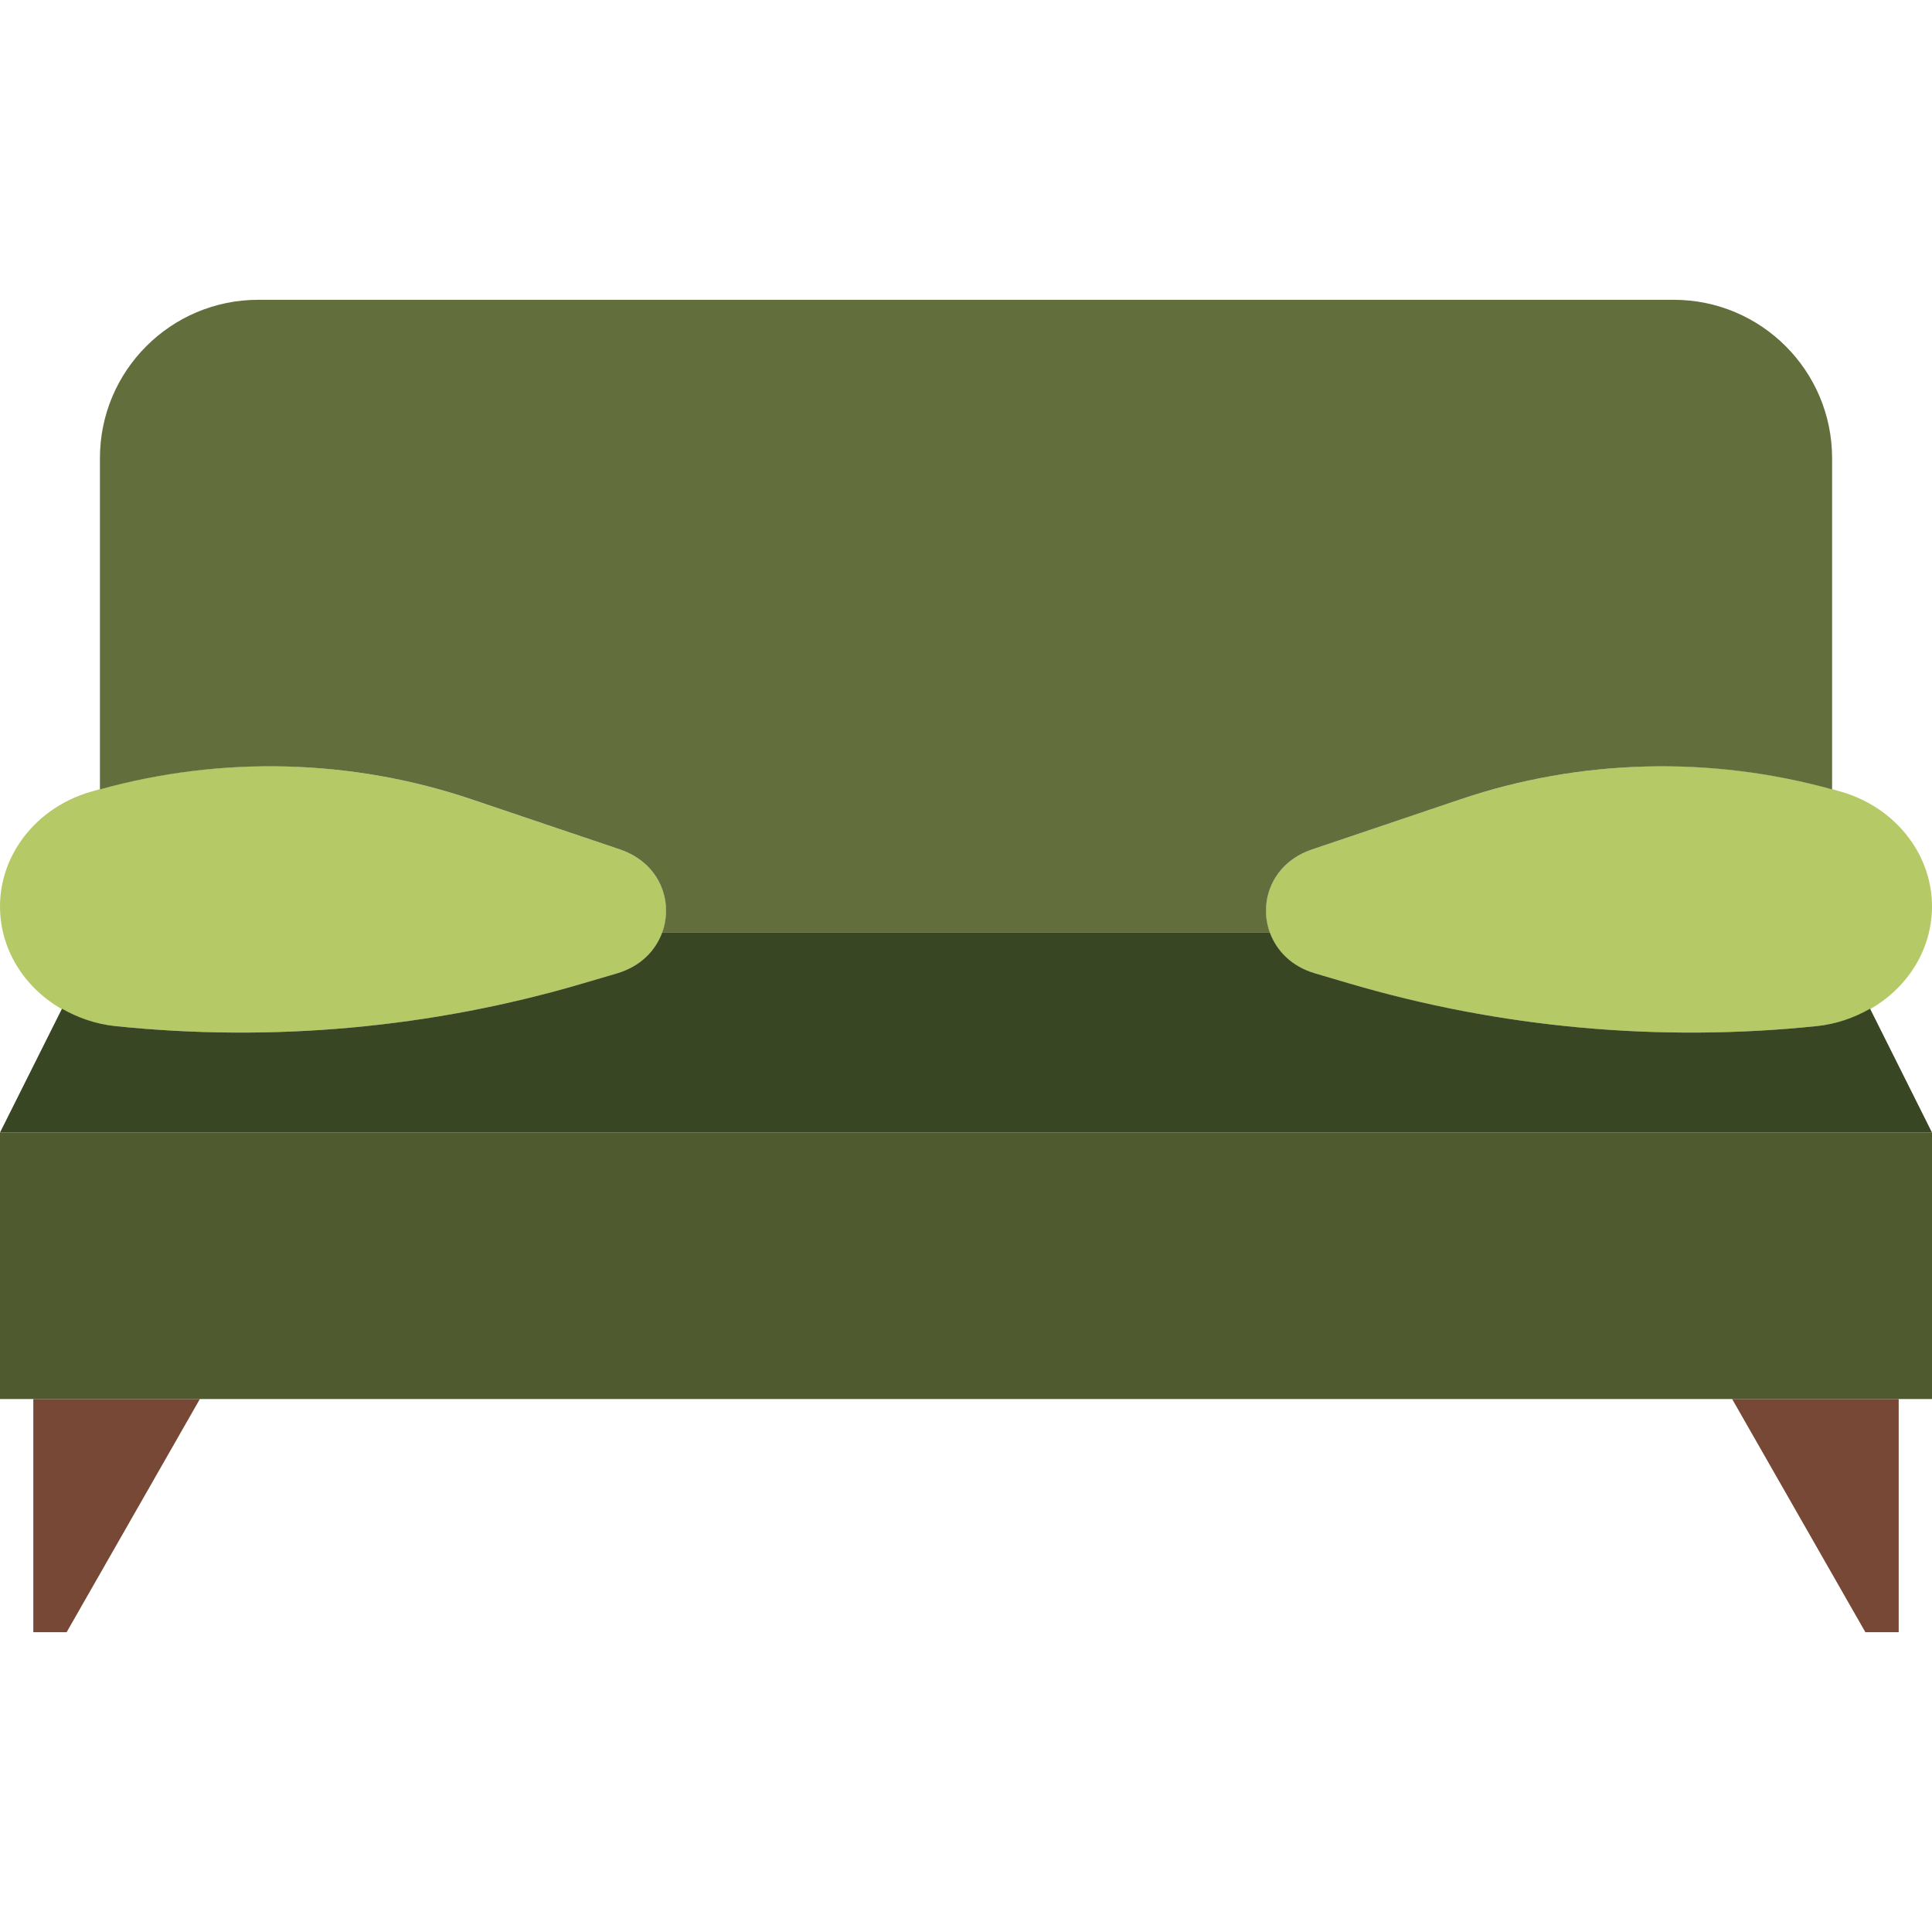
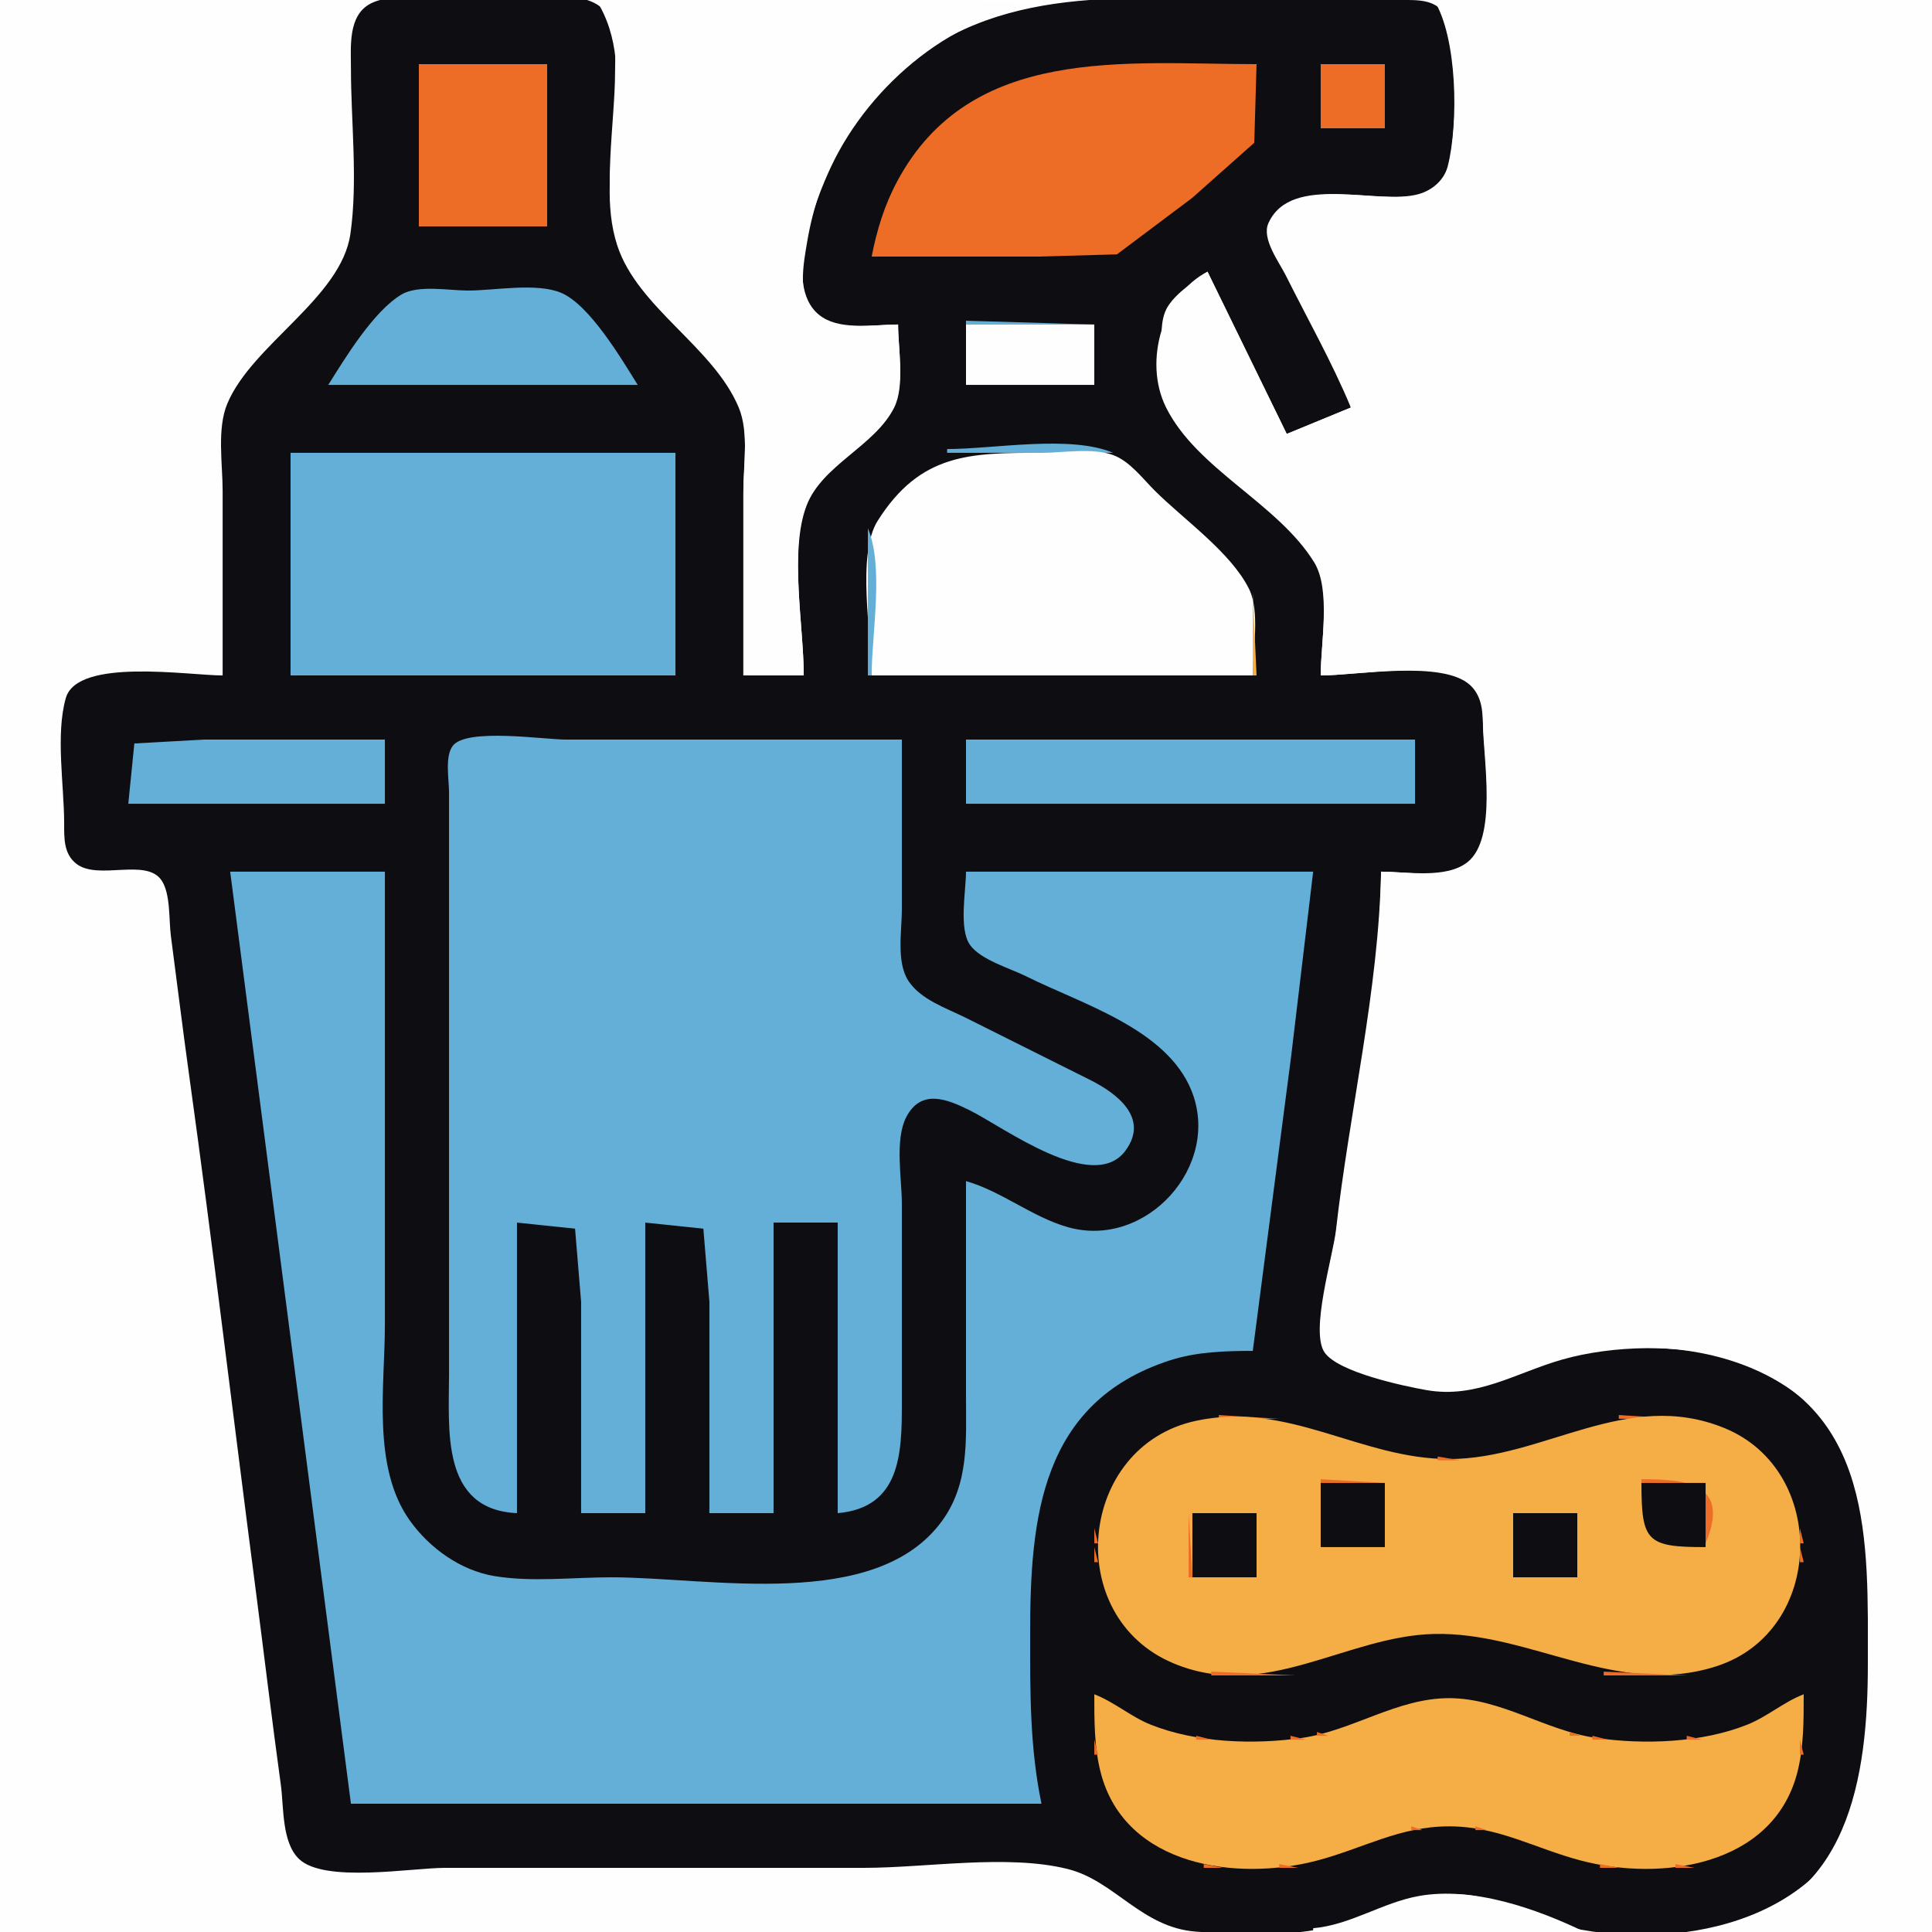
- <svg xmlns="http://www.w3.org/2000/svg" version="1.1" id="Capa_1" x="0px" y="0px" viewBox="0 0 58 58" style="enable-background:new 0 0 58 58;" xml:space="preserve">
-   <polygon style="fill:#774836;" points="56,49 57,49 57,42 52,42 " />
-   <polygon style="fill:#774836;" points="2,49 1,49 1,42 6,42 " />
-   <rect y="34" style="fill:#4F5A2F;" width="58" height="8" />
-   <path style="fill:#B6C967;" d="M54.541,30.805L54.541,30.805c1.763-0.183,3.169-1.45,3.42-3.08l0,0  c0.269-1.748-0.863-3.421-2.677-3.954l0,0c-3.733-1.098-7.751-1.02-11.431,0.223l-4.459,1.506c-1.901,0.642-1.844,3.156,0.084,3.723  l1.039,0.306C45.045,30.86,49.822,31.295,54.541,30.805z" />
-   <path style="fill:#B6C967;" d="M3.459,30.805L3.459,30.805c-1.763-0.183-3.169-1.45-3.42-3.08l0,0  c-0.269-1.748,0.863-3.421,2.677-3.954l0,0c3.733-1.098,7.751-1.02,11.431,0.223l4.459,1.506c1.901,0.642,1.844,3.156-0.084,3.723  l-1.039,0.306C12.955,30.86,8.178,31.295,3.459,30.805z" />
-   <path style="fill:#626F3D;" d="M14.147,23.993l4.459,1.506c1.204,0.407,1.617,1.563,1.272,2.501h18.245  c-0.345-0.938,0.068-2.095,1.272-2.501l4.459-1.506c3.587-1.211,7.495-1.308,11.147-0.295v-9.943C55,11.129,52.871,9,50.245,9H7.755  C5.129,9,3,11.129,3,13.755v9.943C6.652,22.685,10.56,22.781,14.147,23.993z" />
-   <path style="fill:#394624;" d="M56.141,30.282c-0.477,0.273-1.016,0.462-1.6,0.522c-4.719,0.49-9.497,0.055-14.023-1.277  l-1.039-0.306c-0.707-0.208-1.156-0.679-1.356-1.222H19.878c-0.2,0.543-0.649,1.014-1.356,1.222l-1.039,0.306  c-4.527,1.332-9.304,1.767-14.023,1.277c-0.584-0.061-1.123-0.25-1.6-0.522L0,34h58L56.141,30.282z" />
-   <g>
- </g>
-   <g>
- </g>
-   <g>
- </g>
-   <g>
- </g>
-   <g>
- </g>
-   <g>
- </g>
-   <g>
- </g>
-   <g>
- </g>
-   <g>
- </g>
-   <g>
- </g>
-   <g>
- </g>
-   <g>
- </g>
-   <g>
- </g>
-   <g>
- </g>
-   <g>
- </g>
+ <svg xmlns="http://www.w3.org/2000/svg" width="512" height="512">
+   <path style="fill:#fefefe; stroke:none;" d="M0 0L0 512L314 512L314 511C301.737 509.189 293.914 496.845 283 495.148C268.072 492.827 251.118 495 236 495L141 495L97 495C91.272 495 83.608 496.462 79.278 491.852C74.891 487.18 75.399 478.975 74.576 473C72.513 458.016 70.869 442.974 68.729 428C61.932 380.425 57.068 332.574 50.271 285C48.464 272.356 46.947 259.664 45.282 247C44.769 243.103 45.339 235.772 42.821 232.603C38.889 227.655 26.743 232.827 21.189 228.991C13.681 223.804 15.138 194.279 17.434 186.004C20.761 174.01 49.311 179 59 179L59 131C59 123.914 57.455 114.658 60.228 108C66.936 91.9 87.061 81.562 92.436 65C99.151 44.308 85.706 19.459 98 0L0 0z" />
+   <path style="fill:#0e0e12; stroke:none;" d="M59 179C50.044 179 20.478 174.235 17.434 185.015C14.706 194.674 16.98 207.974 17 218C17.008 221.991 16.793 226.332 20.344 228.991C26.138 233.329 38.793 227.301 42.821 233.318C45.24 236.932 44.727 243.78 45.282 248C46.903 260.332 48.418 272.681 50.13 285C56.423 330.268 61.814 375.679 67.718 421C69.976 438.329 72.039 455.688 74.424 473C75.237 478.909 74.625 488.285 79.278 492.682C86.046 499.076 109.03 495 118 495L229 495C245.523 495 266.999 491.312 283 495.318C295.376 498.416 302.569 510.851 317 511.91C328.351 512.742 341.943 513.351 353 510.522C364.79 507.505 374.417 501.469 387 502.039C398.25 502.549 408.016 509.407 419 511.384C450.306 517.019 489.445 506.469 494.7 470C496.417 458.081 495 445.038 495 433C495 420.297 496.715 406.297 493.087 394C482.91 359.503 441.697 351.278 411 360.888C392.115 366.8 382.331 370.853 363 363.204C359.723 361.907 354.013 361.18 351.643 358.437C347.292 353.401 353.378 332.494 354.155 326C357.886 294.837 365.74 262.371 366 231C372.753 231 384.271 233.193 389.772 228.486C396.926 222.364 393.115 199.751 392.996 191C392.947 187.348 392.696 183.373 389.606 180.894C382.086 174.861 359.419 179 350 179C350 170.44 352.868 155.461 348.258 148C336.504 128.981 308 119.353 308 95C308 90.592 307.051 84.904 309.603 81.039C312.068 77.308 316.461 74.623 320 72L341 115L358 108C354.517 95.911 346.869 84.244 341.247 73C339.481 69.468 334.674 63.196 336.816 59.17C343.968 45.733 365.477 54.755 376.999 51.428C380.227 50.495 382.833 48.322 383.682 44.995C385.946 36.12 386.686 13.555 383.397 5.019C381.332 -0.338 375.78 0.002 371 0L337 0C303.185 0 266.692 -5.411 239 18.3C225.398 29.947 216.873 46.477 213.921 64C212.938 69.834 211.078 79.079 216.228 83.486C221.415 87.924 231.653 86 238 86C238 92.102 239.75 101.444 236.972 107C231.861 117.222 217.868 122.2 213.742 133C209.057 145.266 213 165.871 213 179L197 179L197 130C197 122.914 198.545 113.658 195.772 107C189.064 90.9 168.939 80.562 163.564 64C159.469 51.382 163 32.273 163 19C163 13.415 164.005 5.4 158.856 1.603C151.521 -3.804 130.94 0 122 0C115.406 0 103.958 -2.187 98.058 1.028C92.199 4.22 93 12.375 93 18C92.999 32.232 94.878 47.92 92.856 62C90.417 78.979 66.768 91.303 60.228 107C57.455 113.658 59 122.914 59 130L59 179z" />
+   <path style="fill:#fefefe; stroke:none;" d="M158 0C170.294 19.459 156.849 44.308 163.564 65C168.939 81.562 189.064 91.9 195.772 108C198.546 114.658 197 123.914 197 131L197 179L213 179C213 166.142 209.152 146.016 213.742 134C217.868 123.2 231.861 118.222 236.972 108C239.86 102.224 238 92.35 238 86C231.955 86 223.378 87.528 218.044 84.142C206.702 76.941 215.956 53.206 220.32 44C230.615 22.285 253.344 3.014 278 1L242 0L158 0M380 0C386.189 9.838 386.575 32.537 383.682 43.999C382.743 47.721 379.613 50.389 376 51.428C365.188 54.535 342.125 45.755 336.133 59.17C334.294 63.287 338.976 69.445 340.753 73C346.542 84.579 353.025 96.051 358 108L341 115L320 72C308.38 77.932 302.819 95.583 309.028 108C317.252 124.448 338.588 133.353 348.258 149C352.753 156.275 350 170.663 350 179C359.489 179 382.342 174.847 389.606 181.573C392.578 184.325 392.944 188.192 392.996 192C393.121 201.188 396.847 222.218 388.891 228.486C383.217 232.956 372.785 231 366 231C365.35 262.506 357.568 294.669 354.05 326C353.287 332.798 347.123 352.832 351.042 358.437C354.696 363.661 371.88 367.303 378 368.385C391.3 370.736 401.75 363.794 414 360.298C427.345 356.49 445.723 356.028 459 360.36C496.705 372.661 495 408.675 495 441C495 470.345 490.252 505.646 454 511L454 512L512 512L512 0L380 0z" />
+   <path style="fill:#ed6c26; stroke:none;" d="M111 17L111 60L145 60L145 17L111 17M231 68L275 68L296 67.411L316 52.4L332.397 37.83L333 17C298.261 17 257.244 11.763 237.796 48C234.397 54.333 232.362 60.983 231 68M350 17L350 34L367 34L367 17L350 17z" />
+   <path style="fill:#64afd8; stroke:none;" d="M87 102L169 102C164.721 95.152 156.288 80.814 148.711 77.603C142.224 74.855 131 77 124 77C119.061 77 110.82 75.433 106.439 78.028C99.031 82.416 91.518 94.769 87 102M256 85L256 86L290 86L256 85z" />
+   <path style="fill:#fefefe; stroke:none;" d="M256 86L256 102L290 102L290 86L256 86z" />
+   <path style="fill:#64afd8; stroke:none;" d="M251 119L251 120L295 120C283.537 115.19 263.48 119 251 119M77 120L77 179L179 179L179 120L77 120z" />
+   <path style="fill:#fefefe; stroke:none;" d="M231 179L332 179C332 172.403 333.97 161.995 330.972 156C326.131 146.318 313.622 137.622 306 130C302.788 126.788 299.385 122.22 295 120.603C289.591 118.609 281.709 120 276 120C257.161 120 243.925 120.067 232.603 138C226.919 147.004 231 168.47 231 179z" />
+   <path style="fill:#64afd8; stroke:none;" d="M230 140L230 179L231 179C231 167.828 234.311 150.274 230 140z" />
+   <path style="fill:#f5ad46; stroke:none;" d="M332 157L332 179L333 179L332 157z" />
+   <path style="fill:#64afd8; stroke:none;" d="M34 213L102 213L102 196L54 196L35.603 197.028L34 213M137 401L137 324L152.397 325.603L154 345L154 401L171 401L171 324L186.397 325.603L188 345L188 401L205 401L205 324L222 324L222 401C238.648 399.535 239 385.202 239 372L239 319C239 312.392 237.061 302.012 240.179 296.019C244.118 288.447 251.053 291.296 257 294.248C266.048 298.739 289.77 316.541 298.293 304.891C304.624 296.238 295.953 289.749 289 286.248L256 269.753C250.885 267.196 244.011 264.943 240.742 259.957C237.485 254.988 239 246.676 239 241L239 196L150 196C144.199 196 123.778 192.868 120.028 197.603C117.825 200.385 119 206.672 119 210L119 243L119 364C119 378.778 116.718 400.06 137 401M256 196L256 213L375 213L375 196L256 196M61 231L93 478L276 478C272.876 462.859 273 448.433 273 433C273 402.427 275.732 371.648 310 360.52C317.051 358.23 324.657 358 332 358L342.155 280L348 231L256 231C256 236.035 254.06 246.112 257.028 250.363C259.835 254.384 267.723 256.615 272 258.753C286.649 266.078 309.101 272.595 315.742 289C323.8 308.903 303.766 331.105 283 325.211C273.488 322.512 265.514 315.741 256 313L256 370C256 381.592 256.867 393.078 249.699 402.996C232.212 427.194 188.16 418 162 418C151.979 418 140.892 419.326 131 417.674C122.045 416.179 113.861 410.294 108.637 403C98.492 388.833 102 367.423 102 351L102 231L61 231z" />
+   <path style="fill:#ed6c26; stroke:none;" d="M323 375L323 376L339 376L323 375M429 375L429 376L445 376L429 375M316 376L317 377L316 376z" />
+   <path style="fill:#f5ad46; stroke:none;" d="M317 376.518C285.664 383.203 281.395 428.431 311 440.801C335.432 451.009 356.627 433.589 380 433.015C405.573 432.387 428.798 450.074 455 441.532C483.642 432.195 484.519 389.699 457 378.454C431.054 367.852 409.098 386.66 384 386.66C360.556 386.66 341.578 371.274 317 376.518z" />
+   <path style="fill:#ed6c26; stroke:none;" d="M345.667 376.333L346.333 376.667L345.667 376.333M421.667 376.333L422.333 376.667L421.667 376.333M451 376L452 377L451 376M313 377L314 378L313 377M350 377L351 378L350 377M417 377L418 378L417 377M454 377L455 378L454 377M310 378L311 379L310 378M353 378L354 379L353 378M414 378L415 379L414 378M457 378L458 379L457 378M308 379L309 380L308 379M355 379L356 380L355 379M412 379L413 380L412 379M459 379L460 380L459 379M357 380L358 381L357 380M410 380L411 381L410 380M360 381L361 382L360 381M407 381L408 382L407 381M362 382L363 383L362 382M405 382L406 383L405 382M302 383L303 384L302 383M365 383L366 384L365 383M402 383L403 384L402 383M465 383L466 384L465 383M301 384L302 385L301 384M368 384L369 385L368 384M399 384L400 385L399 384M466 384L467 385L466 384M373.667 385.333L374.333 385.667L373.667 385.333M393.667 385.333L394.333 385.667L393.667 385.333M299 386L300 387L299 386M381 386L381 387L387 387L381 386M468 386L469 387L468 386M298 387L299 388L298 387M469 387L470 388L469 387M295 391L296 392L295 391M472 391L473 392L472 391M350 392L350 393L367 393L350 392M435 392L435 393L452 393L452 409C458.643 393.168 447.107 392 435 392M294 393L295 394L294 393z" />
+   <path style="fill:#0e0e12; stroke:none;" d="M350 393L350 410L367 410L367 393L350 393M435 393C435 408.578 436.422 410 452 410L452 393L435 393z" />
+   <path style="fill:#ed6c26; stroke:none;" d="M473 393L474 394L473 393M293 395L294 396L293 395M474 395L475 396L474 395M292 397L293 398L292 397M475 397L476 398L475 397M291 400L292 401L291 400M476 400L477 401L476 400M315 401L315 418L316 418L315 401z" />
+   <path style="fill:#0e0e12; stroke:none;" d="M316 401L316 418L333 418L333 401L316 401M401 401L401 418L418 418L418 401L401 401z" />
+   <path style="fill:#ed6c26; stroke:none;" d="M290 405L290 409L291 409L290 405M477 405L477 409L478 409L477 405M435 409L436 410L435 409M290 410L290 414L291 414L290 410M477 410L477 414L478 414L477 410M291 418L292 419L291 418M476 418L477 419L476 418M292 421L293 422L292 421M475 421L476 422L475 421M294 425L295 426L294 425M473 425L474 426L473 425M295 427L296 428L295 427M472 427L473 428L472 427M297 430L298 431L297 430M470 430L471 431L470 430M298 431L299 432L298 431M469 431L470 432L469 431M374.667 433.333L375.333 433.667L374.667 433.333M392.667 433.333L393.333 433.667L392.667 433.333M369 434L370 435L369 434M398 434L399 435L398 434M302 435L303 436L302 435M366 435L367 436L366 435M401 435L402 436L401 435M465 435L466 436L465 435M303 436L304 437L303 436M464 436L465 437L464 436M360 437L361 438L360 437M407 437L408 438L407 437M306 438L307 439L306 438M358 438L359 439L358 438M409 438L410 439L409 438M461 438L462 439L461 438M308 439L309 440L308 439M459 439L460 440L459 439M353 440L354 441L353 440M414 440L415 441L414 440M312 441L313 442L312 441M350 441L351 442L350 441M417 441L418 442L417 441M455 441L456 442L455 441M315.667 442.333L316.333 442.667L315.667 442.333M346.667 442.333L347.333 442.667L346.667 442.333M420.667 442.333L421.333 442.667L420.667 442.333M451.667 442.333L452.333 442.667L451.667 442.333M321 443L321 444L343 444L321 443M425 443L425 444L447 444L425 443M290 448L291 449L290 448M477 448L478 449L477 448z" />
+   <path style="fill:#f5ad46; stroke:none;" d="M290 449C290 455.934 289.967 463.246 291.764 470C298.313 494.607 327.787 498.645 349 493.076C361.249 489.86 370.91 484 384 484C397.091 484 406.751 489.86 419 493.076C440.213 498.645 469.687 494.607 476.236 470C478.034 463.246 478 455.934 478 449C472.667 451.051 468.348 454.947 463 457.074C450.956 461.864 435.759 462.404 423 460.572C409.545 458.64 397.792 450.029 384 450.029C370.208 450.029 358.455 458.64 345 460.572C332.241 462.404 317.044 461.864 305 457.074C299.652 454.947 295.333 451.051 290 449z" />
+   <path style="fill:#ed6c26; stroke:none;" d="M292 449L293 450L292 449M475 449L476 450L475 449M293 450L294 451L293 450M377.667 450.333L378.333 450.667L377.667 450.333M389.667 450.333L390.333 450.667L389.667 450.333M474 450L475 451L474 450M372.667 451.333L373.333 451.667L372.667 451.333M394.667 451.333L395.333 451.667L394.667 451.333M296 452L297 453L296 452M369 452L370 453L369 452M398 452L399 453L398 452M471 452L472 453L471 452M297 453L298 454L297 453M367 453L368 454L367 453M400 453L401 454L400 453M470 453L471 454L470 453M299 454L300 455L299 454M364 454L365 455L364 454M403 454L404 455L403 454M468 454L469 455L468 454M301 455L302 456L301 455M362 455L363 456L362 455M405 455L406 456L405 455M466 455L467 456L466 455M303 456L304 457L303 456M360 456L361 457L360 456M407 456L408 457L407 456M464 456L465 457L464 456M305 457L306 458L305 457M357 457L358 458L357 457M410 457L411 458L410 457M462 457L463 458L462 457M309 458L310 459L309 458M354 458L355 459L354 458M413 458L414 459L413 458M458 458L459 459L458 458M312.667 459.333L313.333 459.667L312.667 459.333M349 459L349 460L352 460L349 459M416 459L416 460L419 460L416 459M454.667 459.333L455.333 459.667L454.667 459.333M317 460L317 461L321 461L317 460M342 460L342 461L346 461L342 460M422 460L422 461L426 461L422 460M447 460L447 461L451 461L447 460M290 461L290 465L291 465L290 461M477 461L477 465L478 465L477 461M291 469L292 470L291 469M476 469L477 470L476 469M292 472L293 473L292 472M475 472L476 473L475 472M294 476L295 477L294 476M473 476L474 477L473 476M295 478L296 479L295 478M472 478L473 479L472 478M296 480L297 481L296 480M471 480L472 481L471 480M297 481L298 482L297 481M470 481L471 482L470 481M298 482L299 483L298 482M469 482L470 483L469 482M374 484L374 485L377 485L374 484M391 484L391 485L394 485L391 484M369.667 485.333L370.333 485.667L369.667 485.333M397.667 485.333L398.333 485.667L397.667 485.333M302 486L303 487L302 486M366 486L367 487L366 486M401 486L402 487L401 486M465 486L466 487L465 486M303 487L304 488L303 487M363 487L364 488L363 487M404 487L405 488L404 487M464 487L465 488L464 487M304 488L305 489L304 488M360 488L361 489L360 488M407 488L408 489L407 488M463 488L464 489L463 488M306 489L307 490L306 489M358 489L359 490L358 489M409 489L410 490L409 489M461 489L462 490L461 489M356 490L357 491L356 490M411 490L412 491L411 490M353 491L354 492L353 491M414 491L415 492L414 491M312 492L313 493L312 492M351 492L352 493L351 492M416 492L417 493L416 492M455 492L456 493L455 492M315 493L316 494L315 493M347.667 493.333L348.333 493.667L347.667 493.333M419.667 493.333L420.333 493.667L419.667 493.333M452 493L453 494L452 493M319 494L319 495L324 495L319 494M339 494L339 495L344 495L339 494M424 494L424 495L429 495L424 494M444 494L444 495L449 495L444 494z" />
+   <path style="fill:#fefefe; stroke:none;" d="M348 511L348 512L420 512C407.245 505.82 390.337 499.884 376 502.465C366.301 504.21 357.891 510.136 348 511z" />
</svg>
